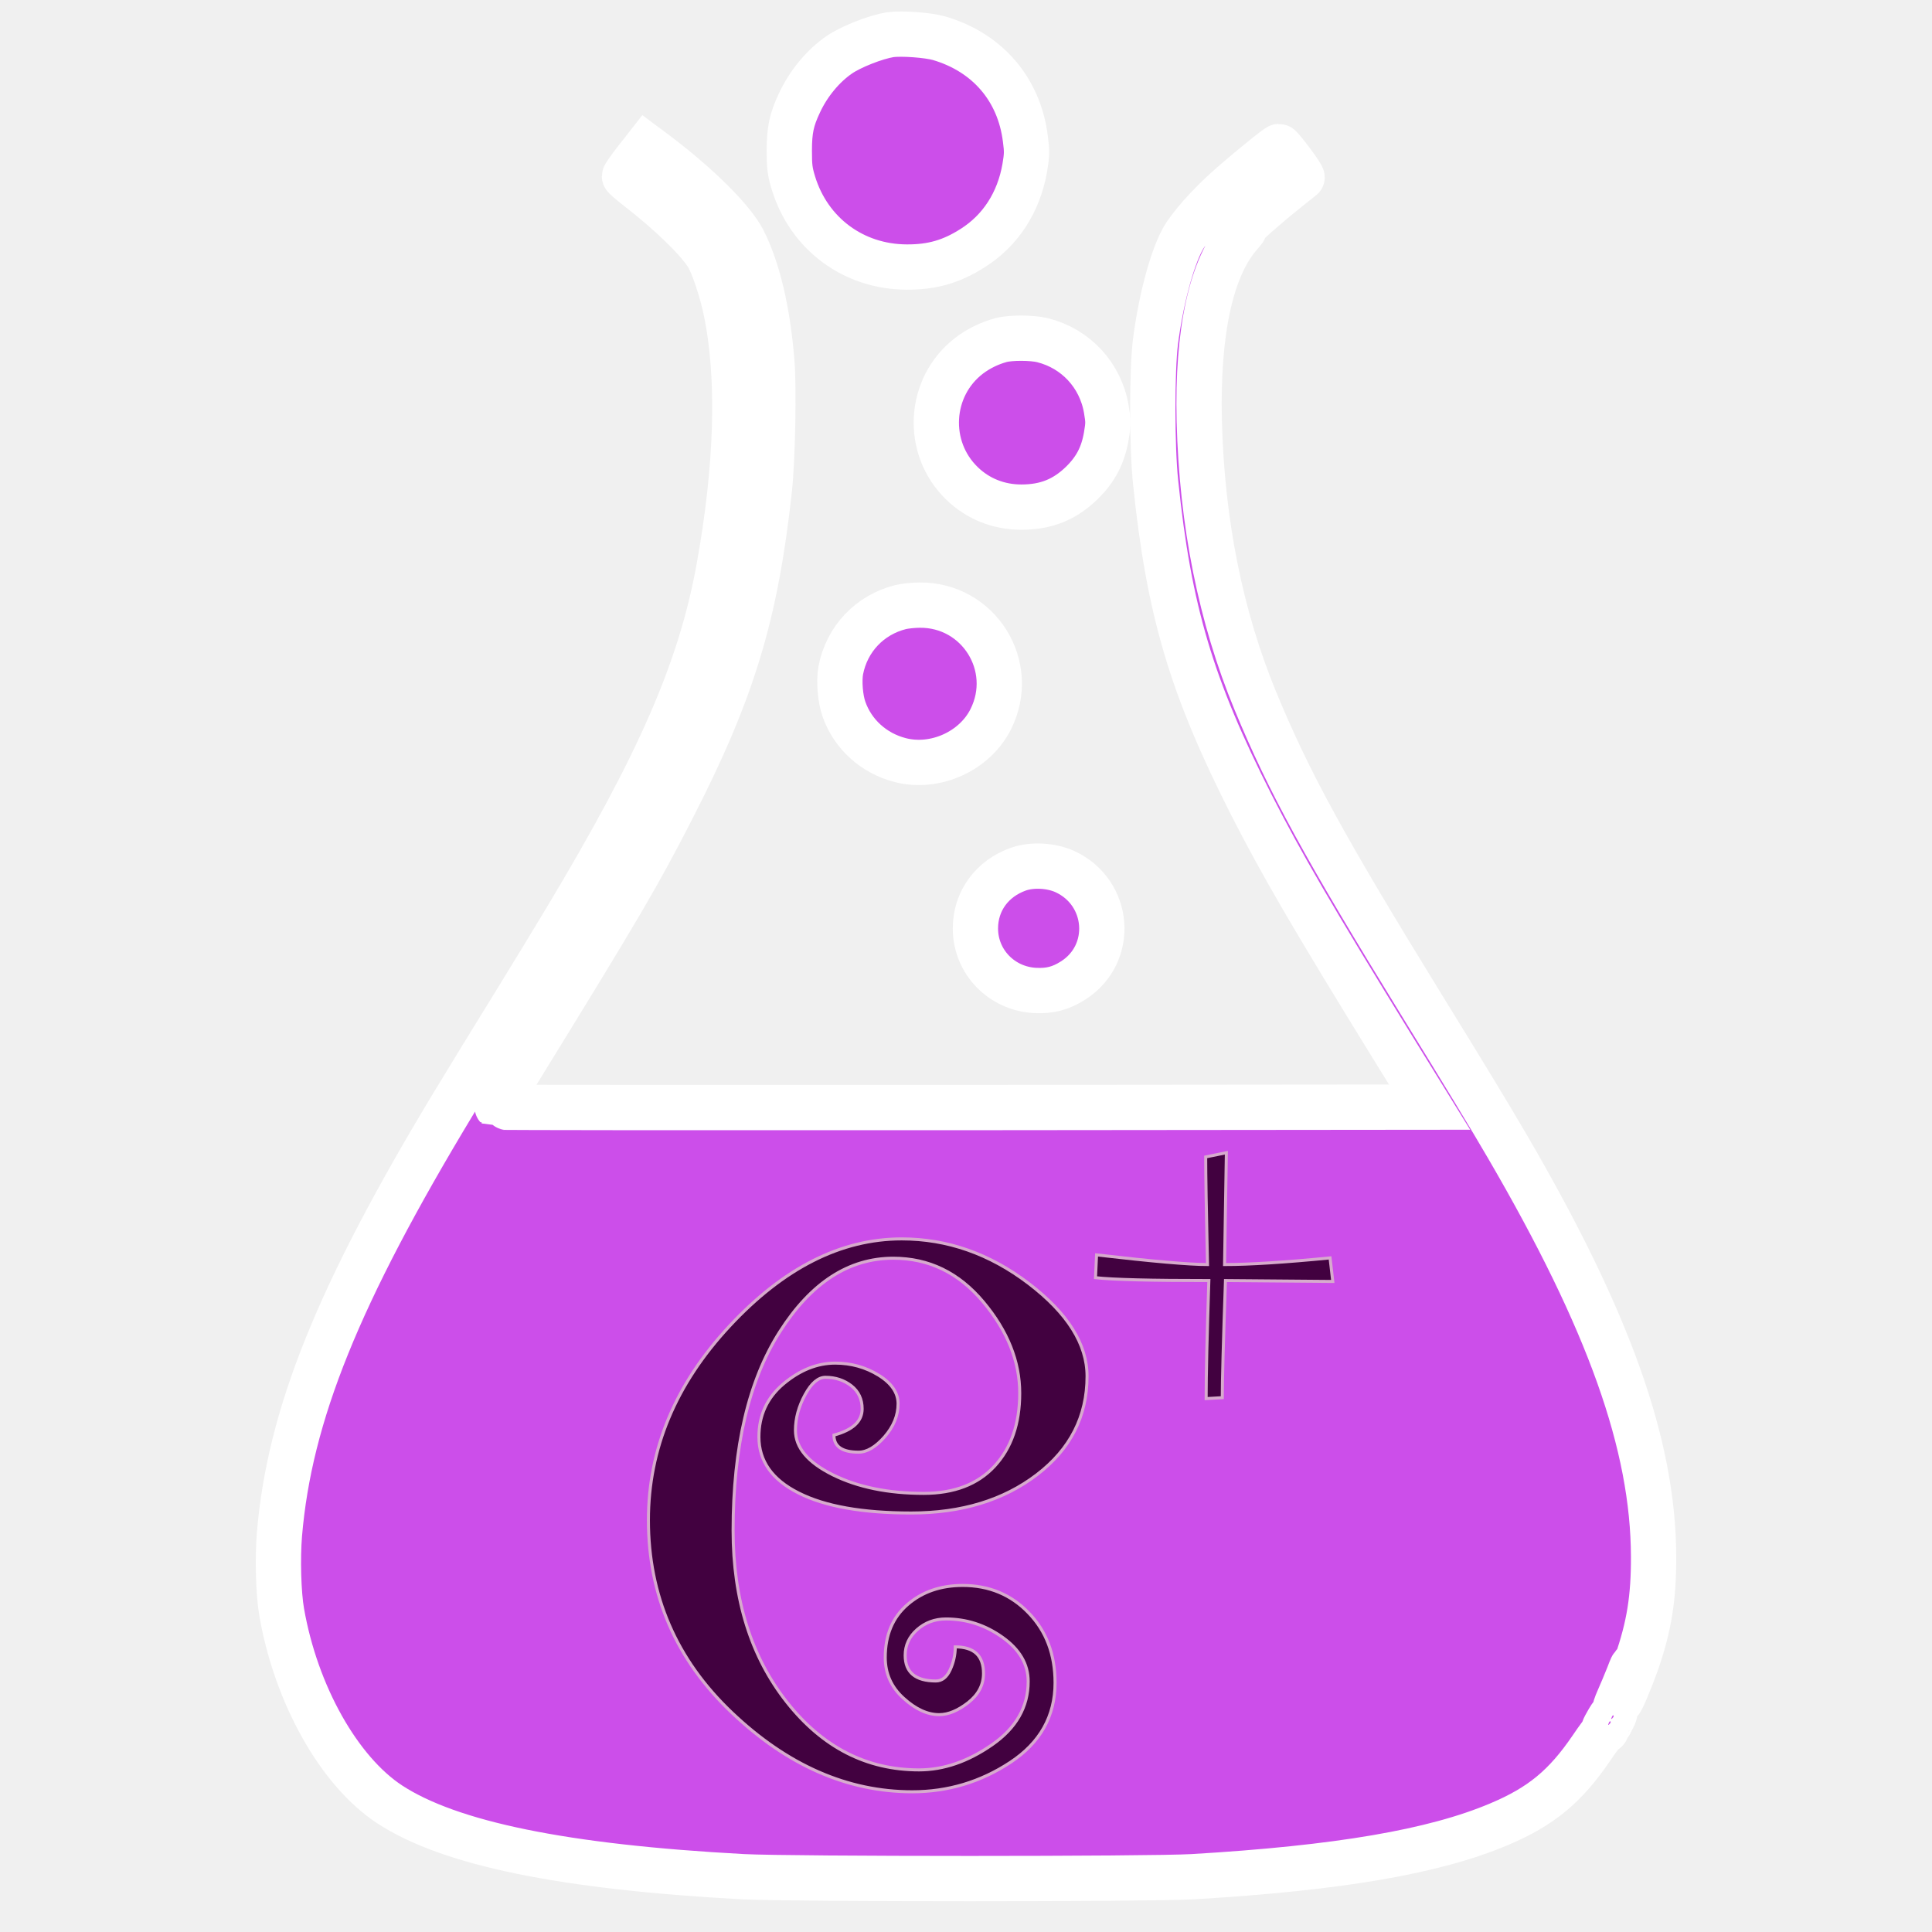
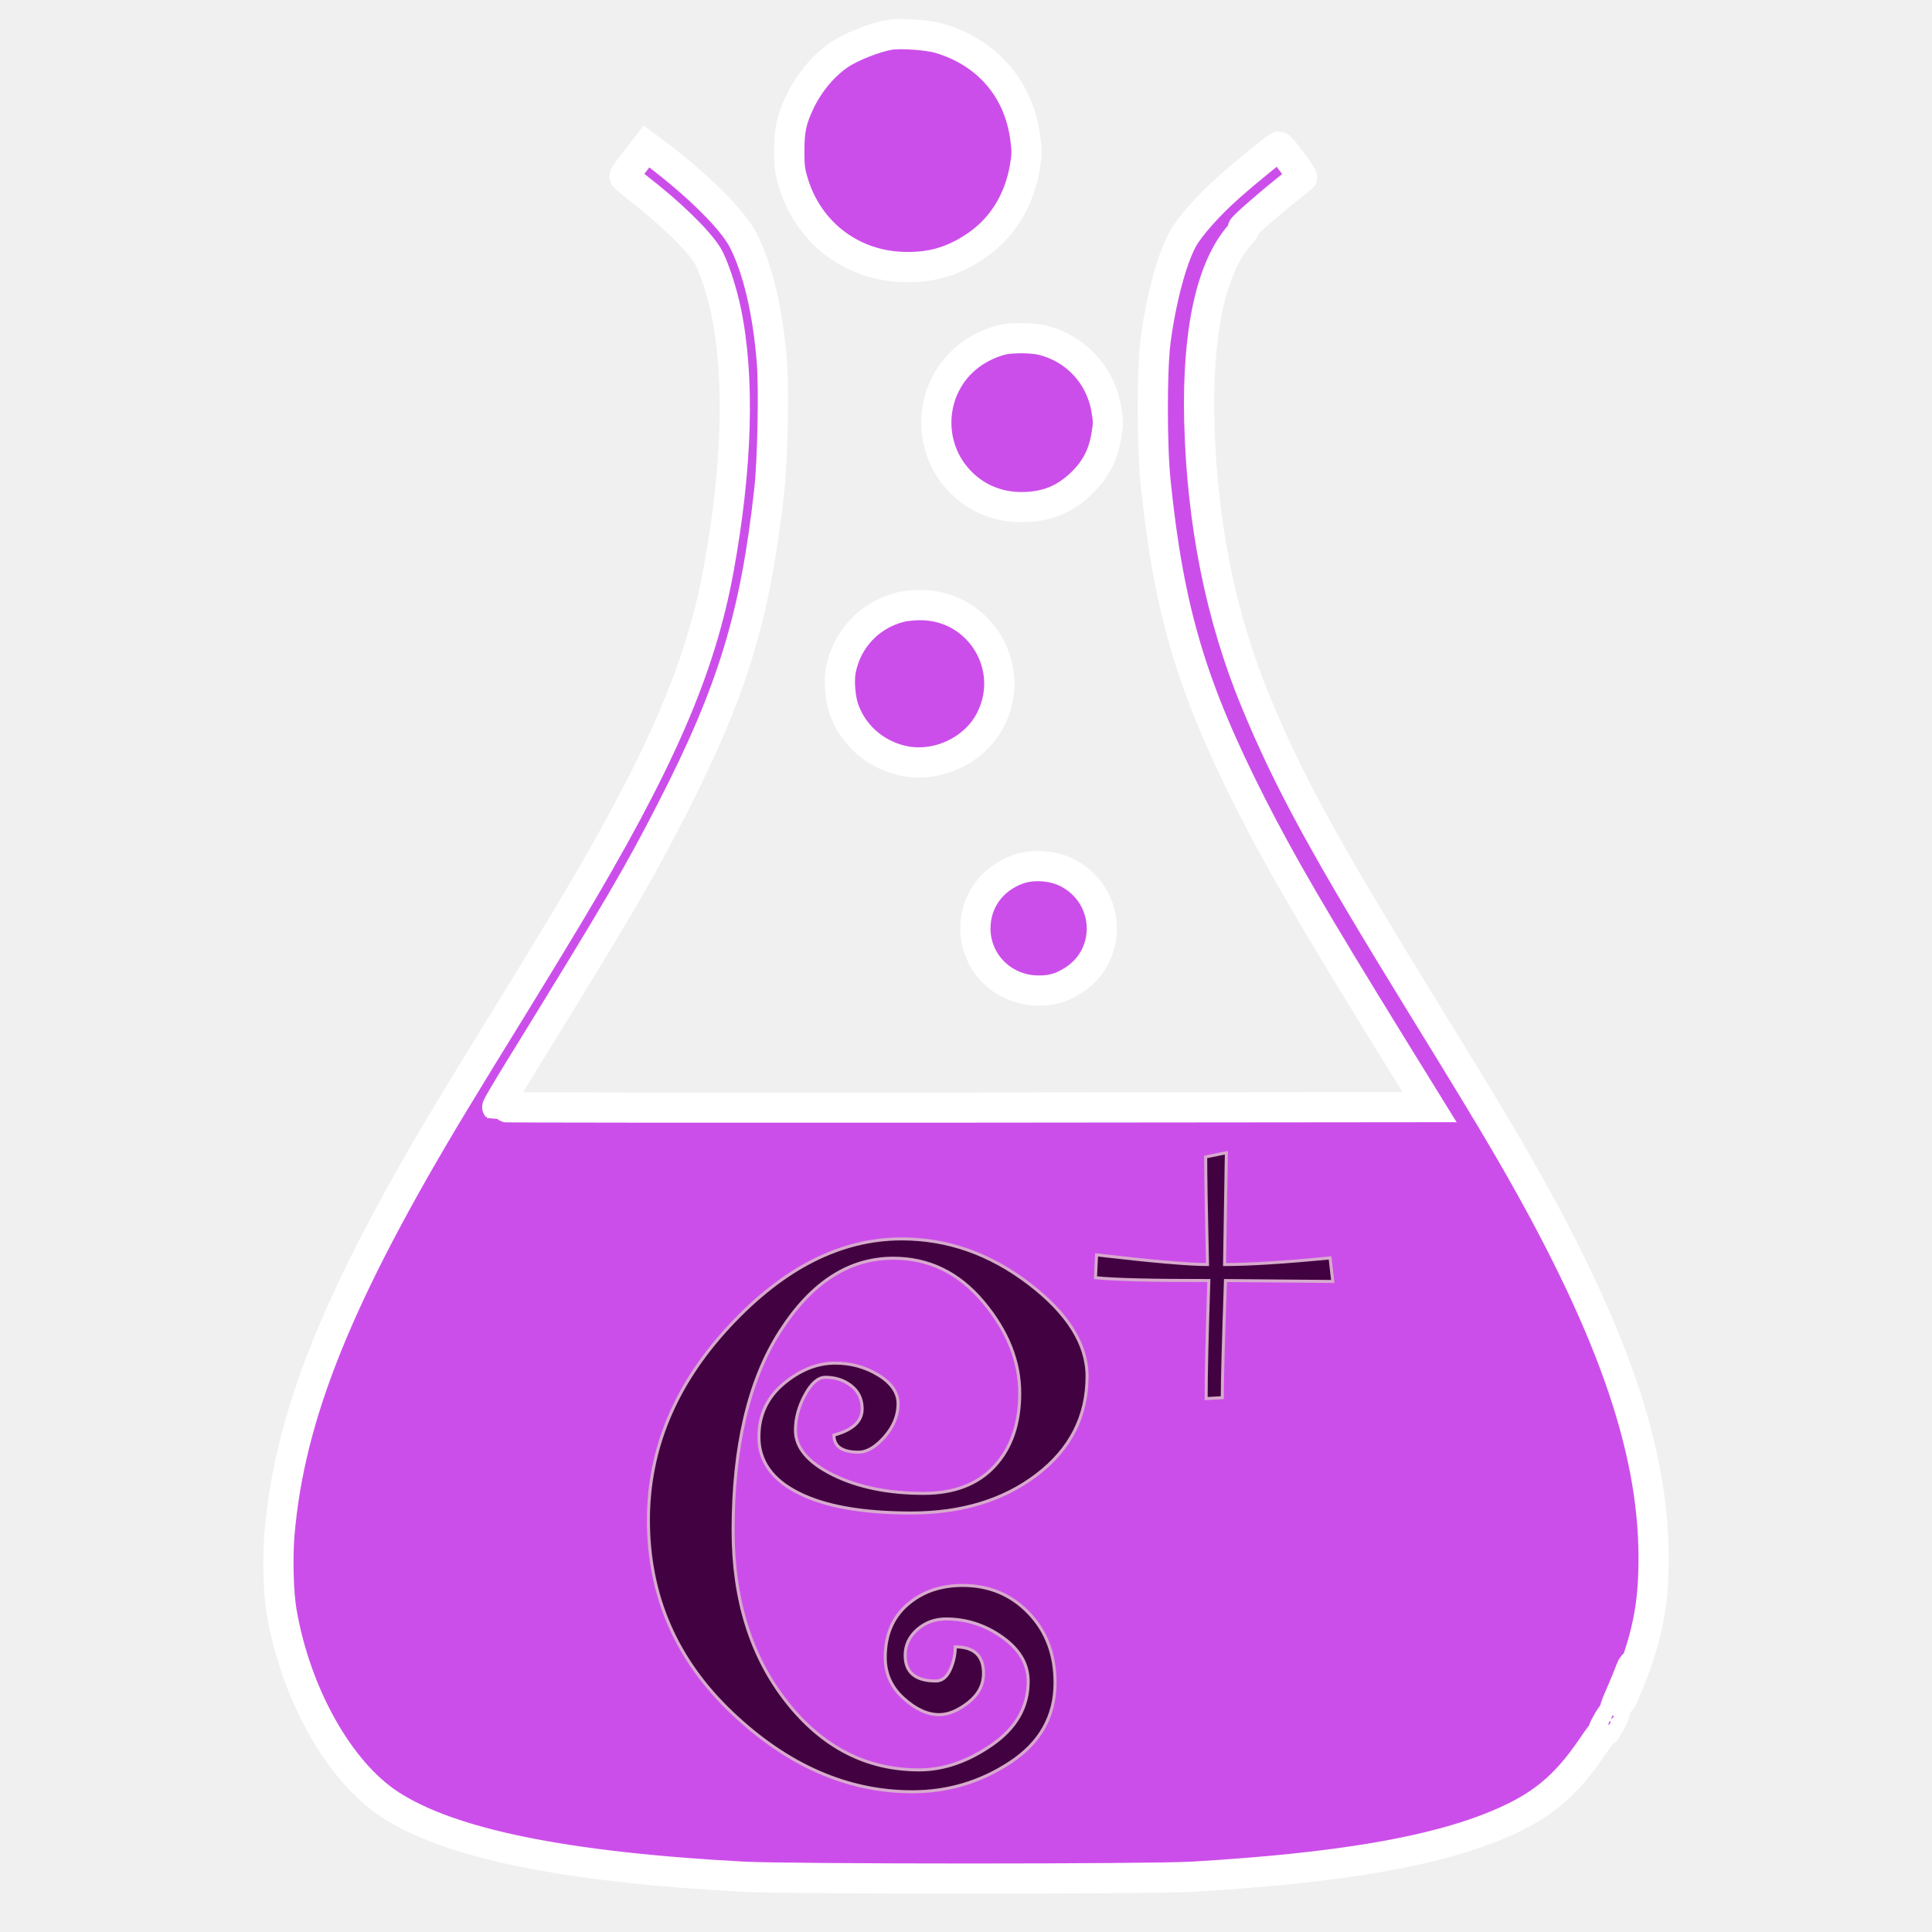
<svg xmlns="http://www.w3.org/2000/svg" enable-background="new 0 0 1280 1280" version="1.1" viewBox="0 0 1280 1280">
-   <g transform="translate(0 1280) scale(.1 -.1)" fill="#CC4EEA" stroke="#fff" stroke-miterlimit="10" stroke-width="300">
+   <g transform="translate(0 1280) scale(.1 -.1)" fill="#CC4EEA" stroke="#fff" stroke-miterlimit="10" stroke-width="200">
    <path d="m5897.4 12570c-97-15.7-260-79.6-338-133.7-106-72.7-203-189.7-262-316.5-54-114-68-181.8-68-320.4 0-104.2 4-135.6 27-211.3 103-337.1 398-556.3 751-557.3 168-1 297 36.4 437 125.8 185 117 305 302.7 345 531.8 14 82.6 15 110.1 4 191.7-41 328.3-251 572.1-571 666.4-74 21.5-252 34.3-325 23.5z" />
    <path d="m4210.4 11736c-40-52.1-73-98.3-73-104.2 0-4.9 40-39.3 88-76.7 215-166.1 402-348 464-451.2 36-60 91-224.1 119-355.8 94-442.3 77-1040.9-47-1720.1-122-666.4-393-1287.6-1010-2315.8-81-135.6-243-401-359-589.8-117-188.7-291-472.8-386-630.1-765-1266-1088-2066.1-1155-2858.3-13-158.3-7-392.2 15-516 95-545.5 381-1053.7 716-1272.9 399-260.5 1156-414.8 2340-478.7 326-16.7 2688-16.7 2980 0 964 57 1598 165.1 2028 347 278 117 439 249.7 612 503.3 43 63.9 81 114 84 113 2-2 8 1 13 5.9s3 5.9-4 2c-20-10.8-15 3.9 21 65.9 18 30.5 36 53.1 40 49.1s4-1 1 7.9c-3 7.9 9 45.2 26 82.6 17 38.3 47 109.1 66 157.3 18 49.1 31 75.7 28 60-4-15.7-24-72.7-46-126.8s-38-100.3-35-102.2c5-4.9 68 145.5 105 249.7 85 243.8 115 434.5 114 705.7-2 740.1-295 1560.9-966 2712.9-116 199.5-289 484.6-572 943.6-643 1044.8-877 1473.4-1099 2010.1-231 558.3-356 1182.5-373 1858.7-14 593.7 79 1019.3 272 1235.5 22 25.6 34 41.3 26 37.4-8-5.9-12-4.9-10 2 6 14.7 154 145.5 279 245.7 58 46.2 109 87.5 114 91.4 8 6.9-140 205.4-153 205.4-12-1-208-160.2-328-266.4-137-120.9-265-265.4-311-349.9-73-135.6-144-405.9-179-676.3-24-190.7-24-696.9 1-933.8 88-851.2 238-1355.5 636-2138.8 199-390.2 400-736.2 933-1601.2l246-398.1-3086-2.9c-1698-1-3088 0-3091 2.9s64 116 148 252.6c669 1086.1 783 1280.7 1010 1723.1 401 782.4 553 1279.8 645 2118.2 21 189.7 31 675.3 16 847.3-27 334.2-93 613.3-190 803-71 136.6-296 360.7-578 574l-62 46.2-73-93.4z" />
    <path d="m6632.4 10547c-79-21.6-150-57-211-103.2-270-206.4-293-609.4-48-846.3 105-102.2 243-157.3 393-157.3 165 0 288 50.1 402 161.2 91 89.4 139 181.8 161 308.6 14 81.6 14 99.3 0 180.9-39 224.1-202 400-422 455.1-70 17.7-212 17.7-275 1z" />
    <path d="m5967.4 8778c-205-51.1-357-211.3-397-418.7-13-70.8-4-186.8 21-257.5 58-166.1 197-291.9 371-337.1 232-60.9 496 58 602 271.3 175 350.9-80 758.8-472 754.9-41-0.2-97-6.1-125-12.9z" />
    <path d="m6748.4 7042.1c-176-61.9-286-212.3-286-393.2 0-220.2 172-399.1 395-410.9 99-4.9 170 13.8 252 65.9 277 175.9 246 582.9-54 721.5-91 41.3-216 48.2-307 16.7z" />
    <path d="m10678 1422.8c-6-13.8-5-14.7 5-5.9 7 6.9 10 14.7 7 17.7-3 2.9-9-2-12-11.8z" />
    <path d="m10658 1383.4c-6-13.8-5-14.7 5-5.9 7 6.9 10 14.7 7 17.7s-9-1.9-12-11.8z" />
  </g>
  <path d="m632.9 1091.1c12.5 0 18.7 5.9 18.7 17.6 0 7.6-3.4 14-10.1 19.3-6.8 5.3-13.2 8-19.3 8-7.7 0-15.6-3.6-23.6-10.9-8.1-7.3-12.1-16.3-12.1-27 0-14.8 4.9-26.5 14.7-35s22-12.7 36.6-12.7c17.5 0 32.1 6.1 43.7 18.2 11.7 12.1 17.5 27.5 17.5 46.3 0 22.1-9.9 39.7-29.6 52.7s-41.4 19.5-65 19.5c-42.9 0-82.8-17.5-119.6-52.5s-55.2-77.5-55.2-127.5c0-47.1 17.9-90 53.7-128.5s73.8-57.8 114.1-57.8c30.2 0 58.2 9.8 84.1 29.5 25.8 19.7 38.7 40.2 38.7 61.5 0 26.6-11.1 48.3-33.2 65.2s-49.9 25.4-83.3 25.4c-32.3 0-57.2-4.4-74.7-13.3-17.5-8.8-26.2-21.2-26.2-37.1 0-14.3 5.4-26 16.3-35.2 10.9-9.1 22.3-13.7 34.2-13.7 10.6 0 20.2 2.7 28.8 8s12.9 11.7 12.9 18.9c0 7.8-3 15.1-8.9 21.9-6 6.8-11.7 10.2-17.3 10.2-10.9 0-16.3-3.8-16.3-11.3 12.5-3.4 18.7-9.1 18.7-17.4 0-6.4-2.4-11.5-7.2-15.3-4.8-3.7-10.5-5.6-17.1-5.6-4.8 0-9.3 3.8-13.5 11.5s-6.4 15.6-6.4 23.6c0 11.5 8.3 21.3 24.8 29.5 16.6 8.2 36.6 12.3 60.2 12.3 20.1 0 35.8-6 46.9-18s16.7-28.1 16.7-48.4c0-21.1-8.1-41.3-24.2-60.5-16.2-19.3-36-28.9-59.6-28.9-29.4 0-54.4 16.2-75.1 48.6s-31 76.4-31 131.8c0 45.8 11.9 83.7 35.6 113.7s52.9 44.9 87.6 44.9c16.2 0 32.3-5.5 48.3-16.6s24-25.1 24-42c0-11.5-5.7-21.2-17.1-29.3s-23.8-12.1-37.4-12.1c-7.4 0-13.8 2.4-19.1 7.1s-7.9 10.4-7.9 17c0 11.3 6.8 17 20.3 17 4 0 7.2-2.4 9.5-7.4 2.2-4.8 3.4-9.9 3.4-15.2z" fill="#420140" stroke="#D7AACD" stroke-miterlimit="10" stroke-width="2" />
  <polygon points="710 431 842 431 842 431" fill="none" />
  <path d="m883 849-71.1-0.6c-1.4 40.2-2.1 66.1-2.1 77.6l-10.7 0.6c0-16 0.6-42.1 1.8-78.2-38.3 0-63.3-0.6-75.1-1.9l0.7-15.1c37.1 4.3 61.5 6.4 73.5 6.4-0.8-35.7-1.2-59.5-1.2-71.3l13.7-2.8-1.2 74.1c16.7 0 40-1.5 69.9-4.4l1.8 15.6z" fill="#420140" stroke="#D7AACD" stroke-miterlimit="10" stroke-width="2" />
  <rect x="1453.2" y="1074.8" width="0" height="2.2" fill="none" />
</svg>
